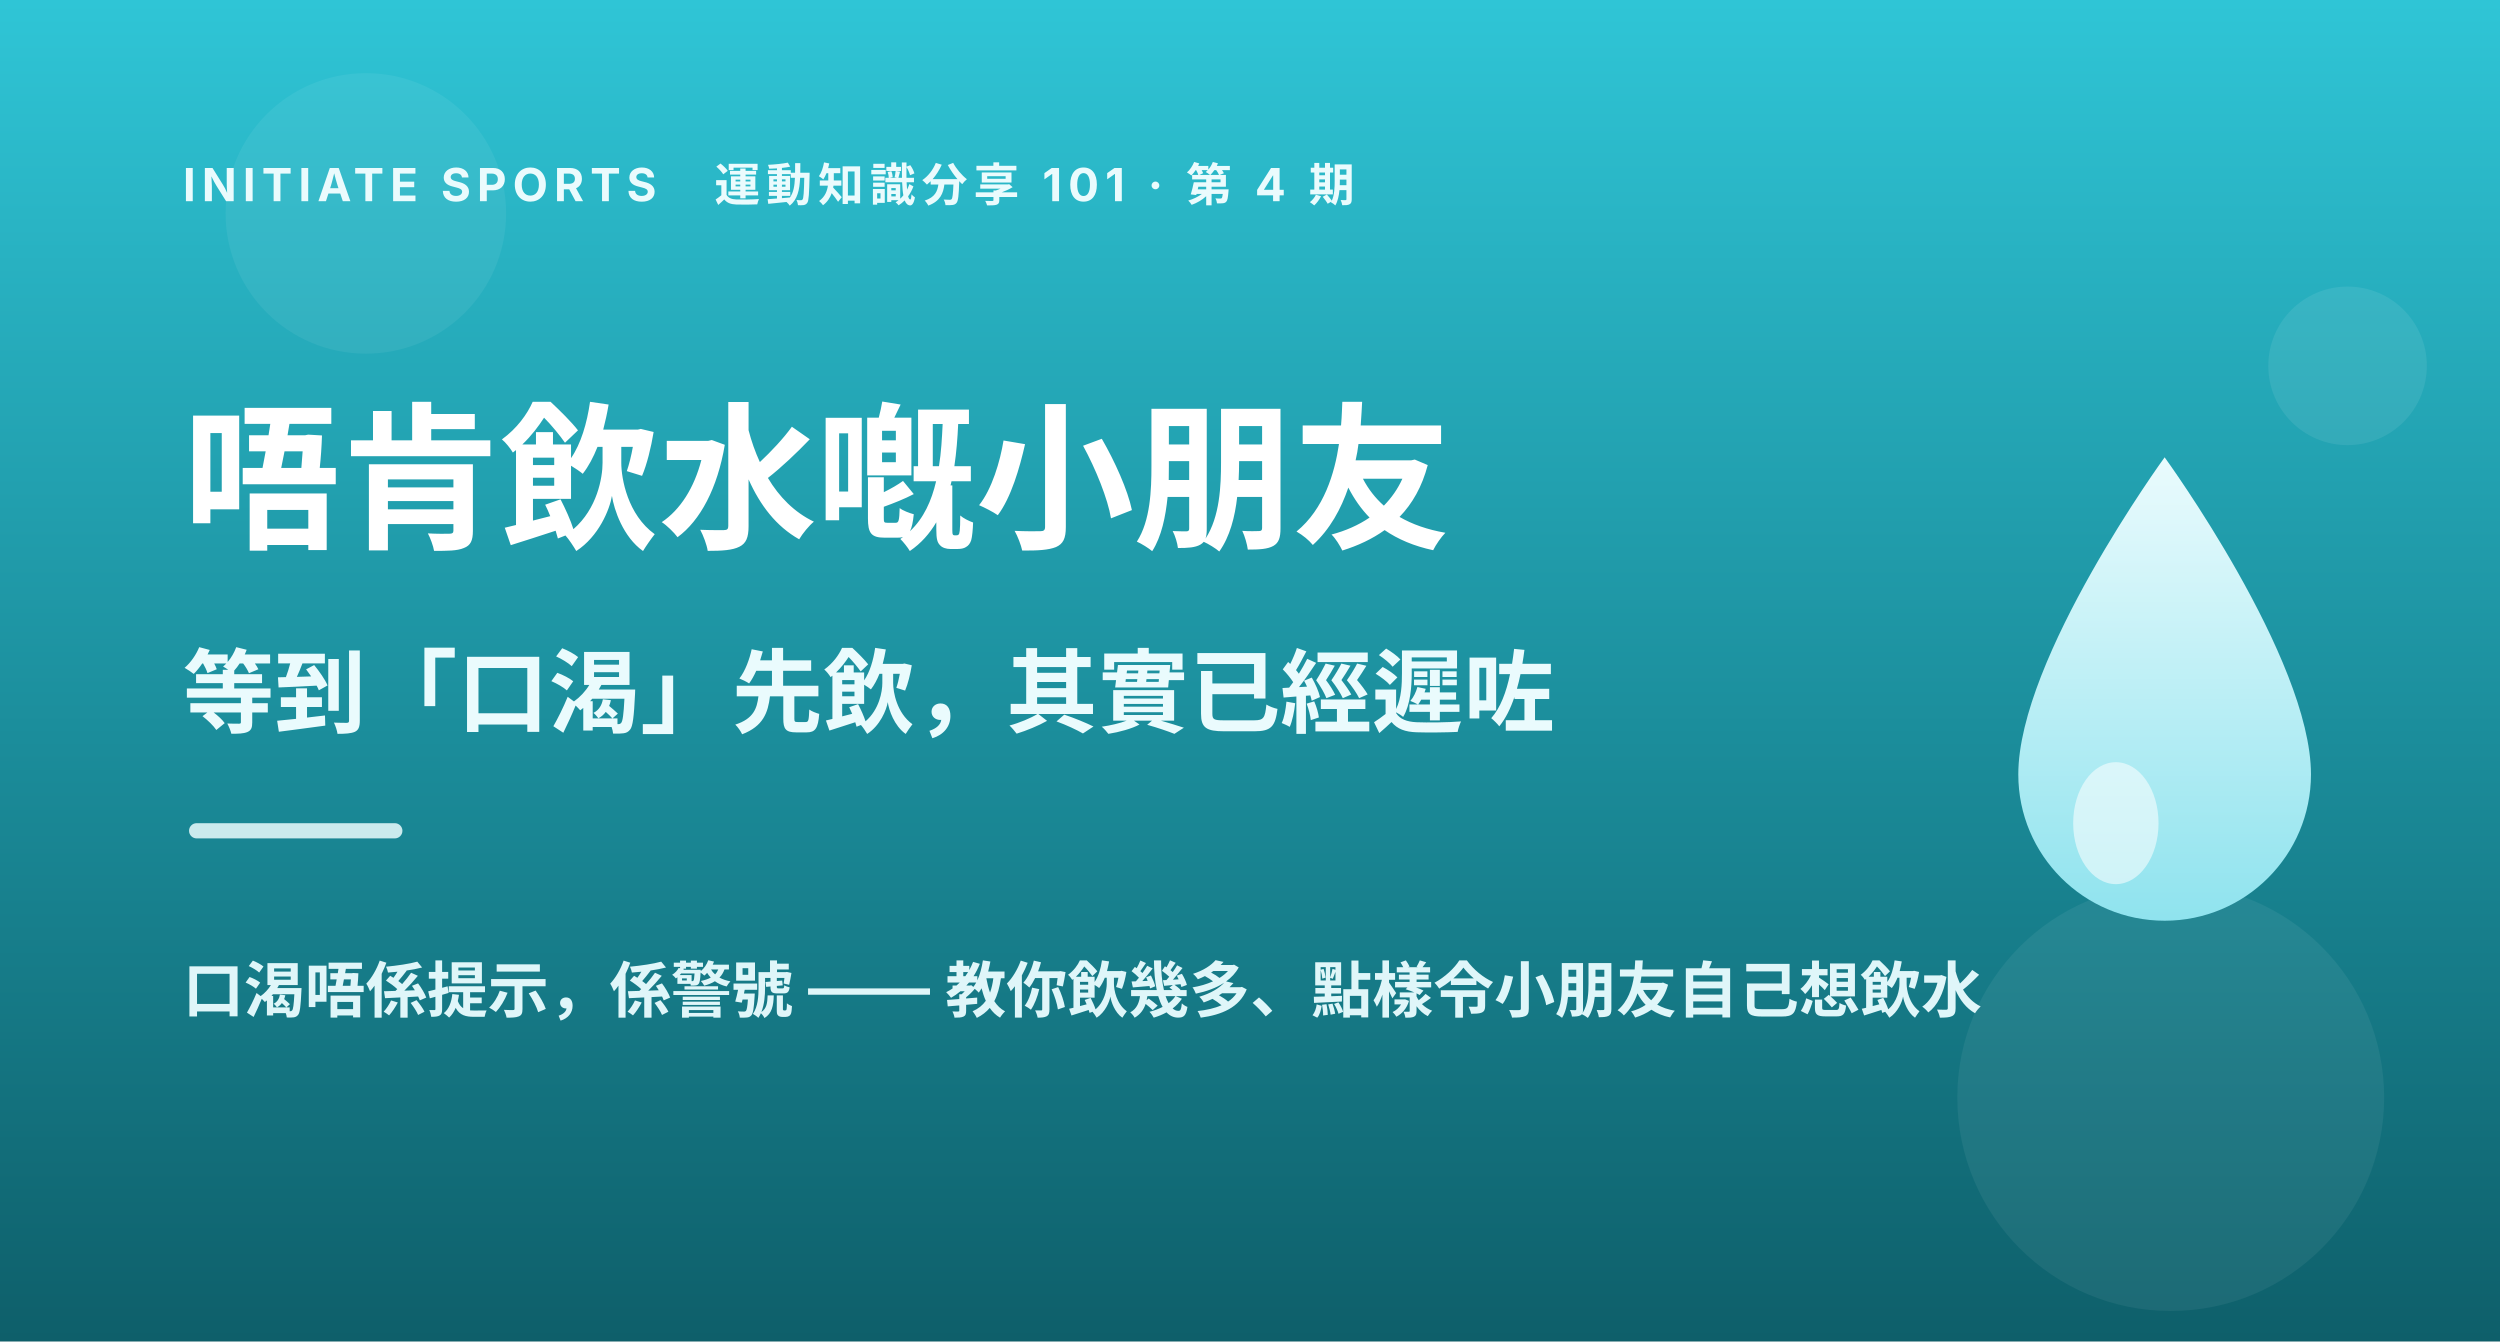
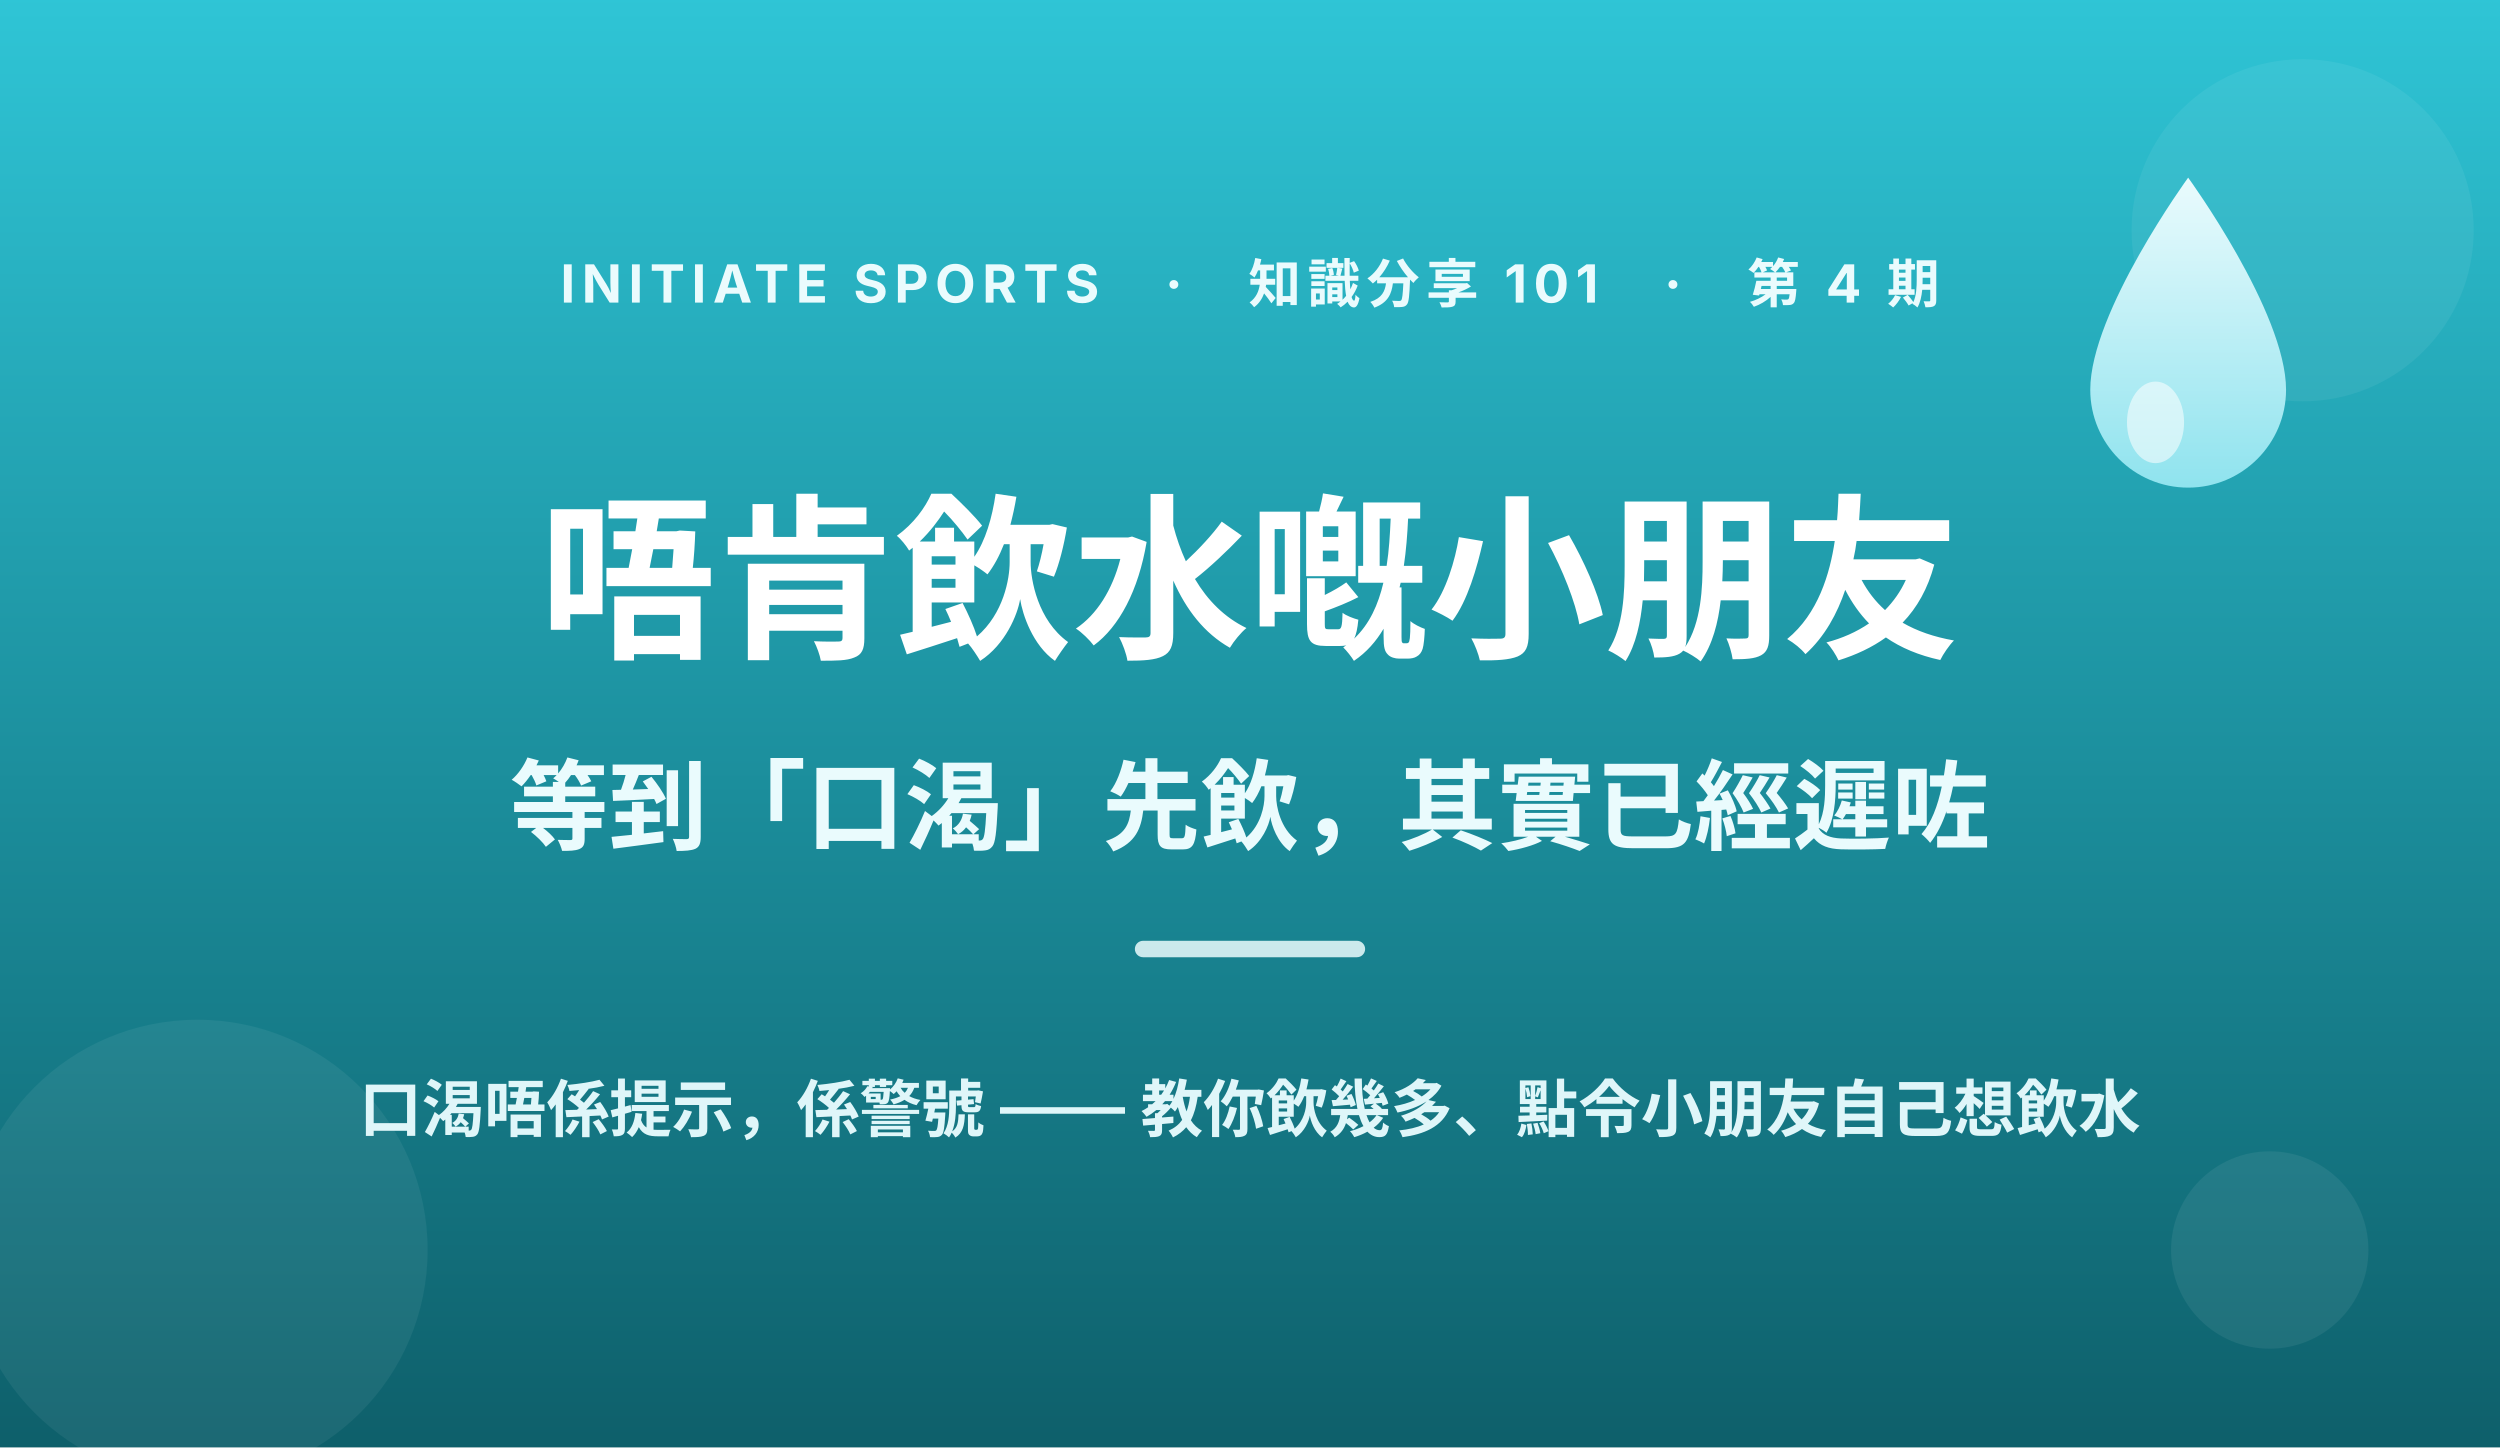
- <svg xmlns="http://www.w3.org/2000/svg" viewBox="0 0 820 440" font-family="'PingFang HK','Noto Sans HK',-apple-system,sans-serif">
+ <svg xmlns="http://www.w3.org/2000/svg" viewBox="0 0 760 440" font-family="'PingFang HK','Noto Sans HK',-apple-system,sans-serif">
  <defs>
    <linearGradient id="wbg" x1="0" y1="0" x2="0" y2="1">
      <stop offset="0" stop-color="#2FC5D6" />
      <stop offset="0.55" stop-color="#1B8D9B" />
      <stop offset="1" stop-color="#0E5f6a" />
    </linearGradient>
    <linearGradient id="drop" x1="0" y1="0" x2="0" y2="1">
      <stop offset="0" stop-color="#EAFBFD" />
      <stop offset="1" stop-color="#8FE3EE" />
    </linearGradient>
  </defs>
-   <rect width="820" height="440" fill="url(#wbg)" />
-   <circle cx="712" cy="360" r="70" fill="#ffffff" opacity="0.06" />
-   <circle cx="120" cy="70" r="46" fill="#ffffff" opacity="0.06" />
-   <circle cx="770" cy="120" r="26" fill="#ffffff" opacity="0.08" />
-   <g transform="translate(650,150)">
+   <rect width="760" height="440" fill="url(#wbg)" />
+   <circle cx="60" cy="380" r="70" fill="#ffffff" opacity="0.06" />
+   <circle cx="700" cy="70" r="52" fill="#ffffff" opacity="0.06" />
+   <circle cx="690" cy="380" r="30" fill="#ffffff" opacity="0.07" />
+   <g transform="translate(628,54) scale(0.62)">
    <path d="M60 0 C60 0 108 66 108 104 A48 48 0 1 1 12 104 C12 66 60 0 60 0 Z" fill="url(#drop)" />
    <ellipse cx="44" cy="120" rx="14" ry="20" fill="#ffffff" opacity="0.55" />
  </g>
-   <text x="60" y="66" fill="#EAFBFD" font-size="15" font-weight="700" letter-spacing="2">INITIATE SPORTS　運動知識分享 101 · 第 4 期</text>
-   <text x="60" y="176" fill="#fff" font-size="52" font-weight="900">唔肯飲水嘅小朋友</text>
-   <text x="60" y="238" fill="#EAFBFD" font-size="30" font-weight="800">等到「口渴」先飲，其實已經遲咗</text>
-   <rect x="62" y="270" width="70" height="5" rx="2.5" fill="#EAFBFD" opacity="0.85" />
-   <text x="60" y="332" fill="#DFF6F9" font-size="20" font-weight="600">口渴唔係提示，係警號 —— 教你飲幾多、點樣令小朋友自己想飲水</text>
+   <text x="380" y="92" text-anchor="middle" fill="#EAFBFD" font-size="16" font-weight="700" letter-spacing="2">INITIATE SPORTS　·　知識分享 101　·　第 4 期</text>
+   <text x="380" y="196" text-anchor="middle" fill="#fff" font-size="54" font-weight="900">唔肯飲水嘅小朋友</text>
+   <text x="380" y="256" text-anchor="middle" fill="#EAFBFD" font-size="30" font-weight="800">等到「口渴」先飲，其實已經遲咗</text>
+   <rect x="345" y="286" width="70" height="5" rx="2.5" fill="#EAFBFD" opacity="0.85" />
+   <text x="380" y="344" text-anchor="middle" fill="#DFF6F9" font-size="19" font-weight="600">口渴唔係提示，係警號 —— 教你飲幾多、點令小朋友自己想飲水</text>
</svg>
